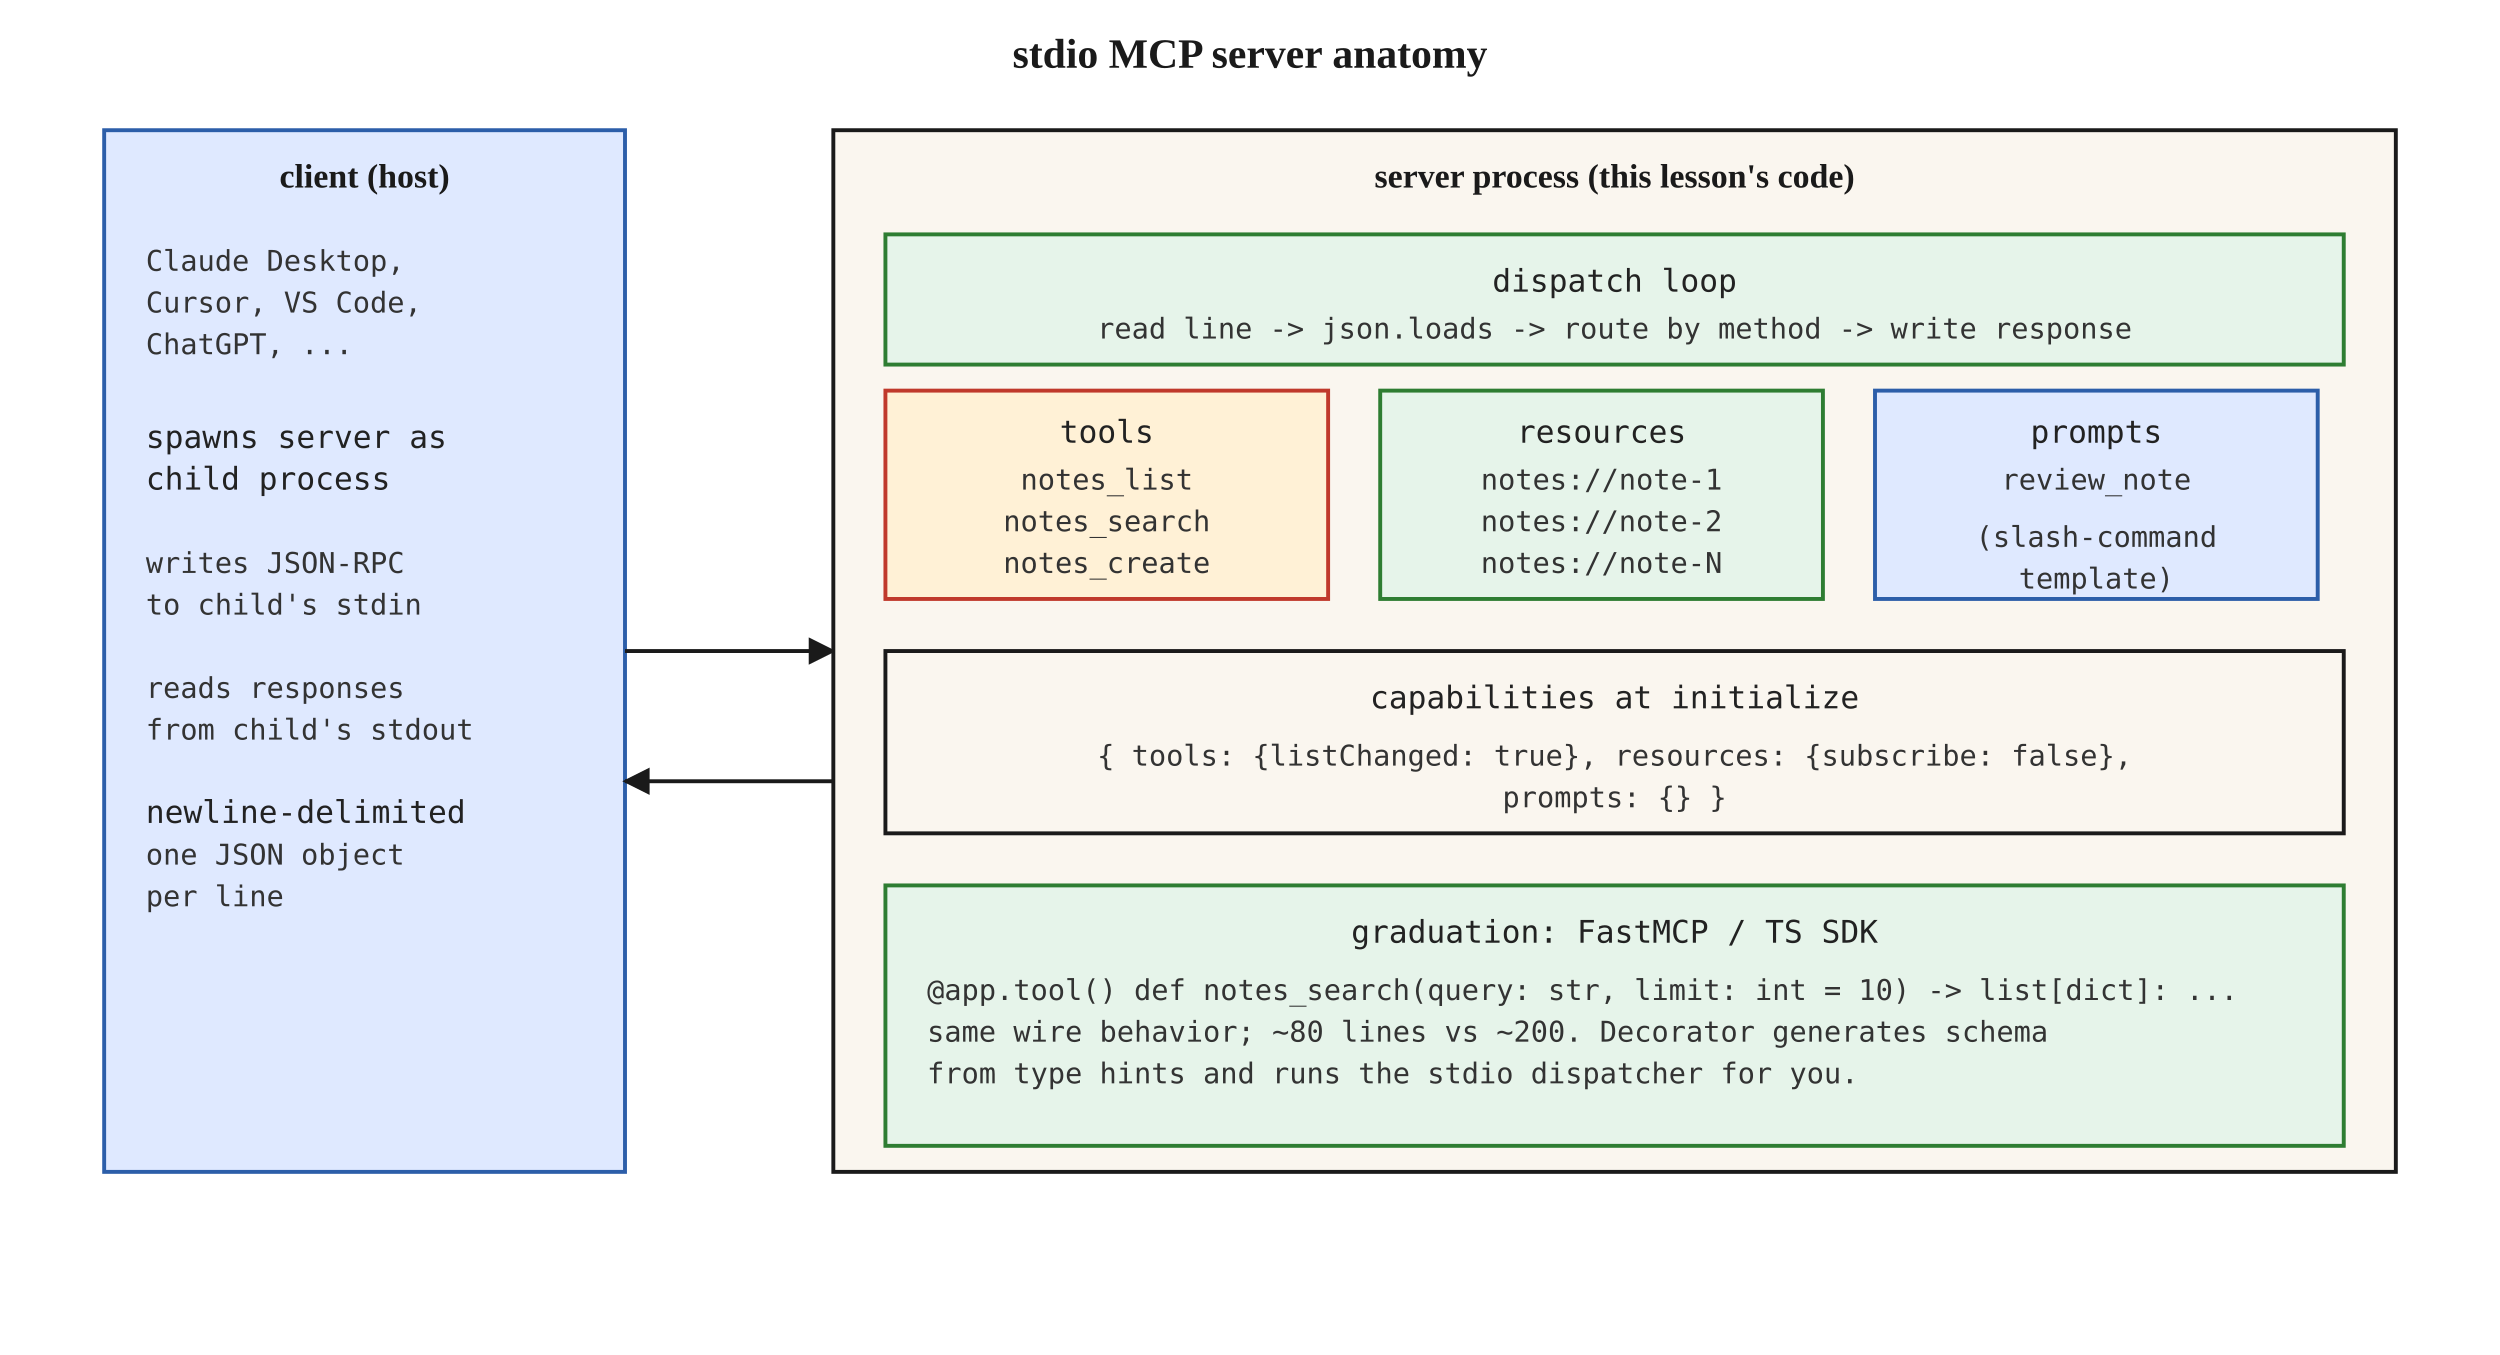
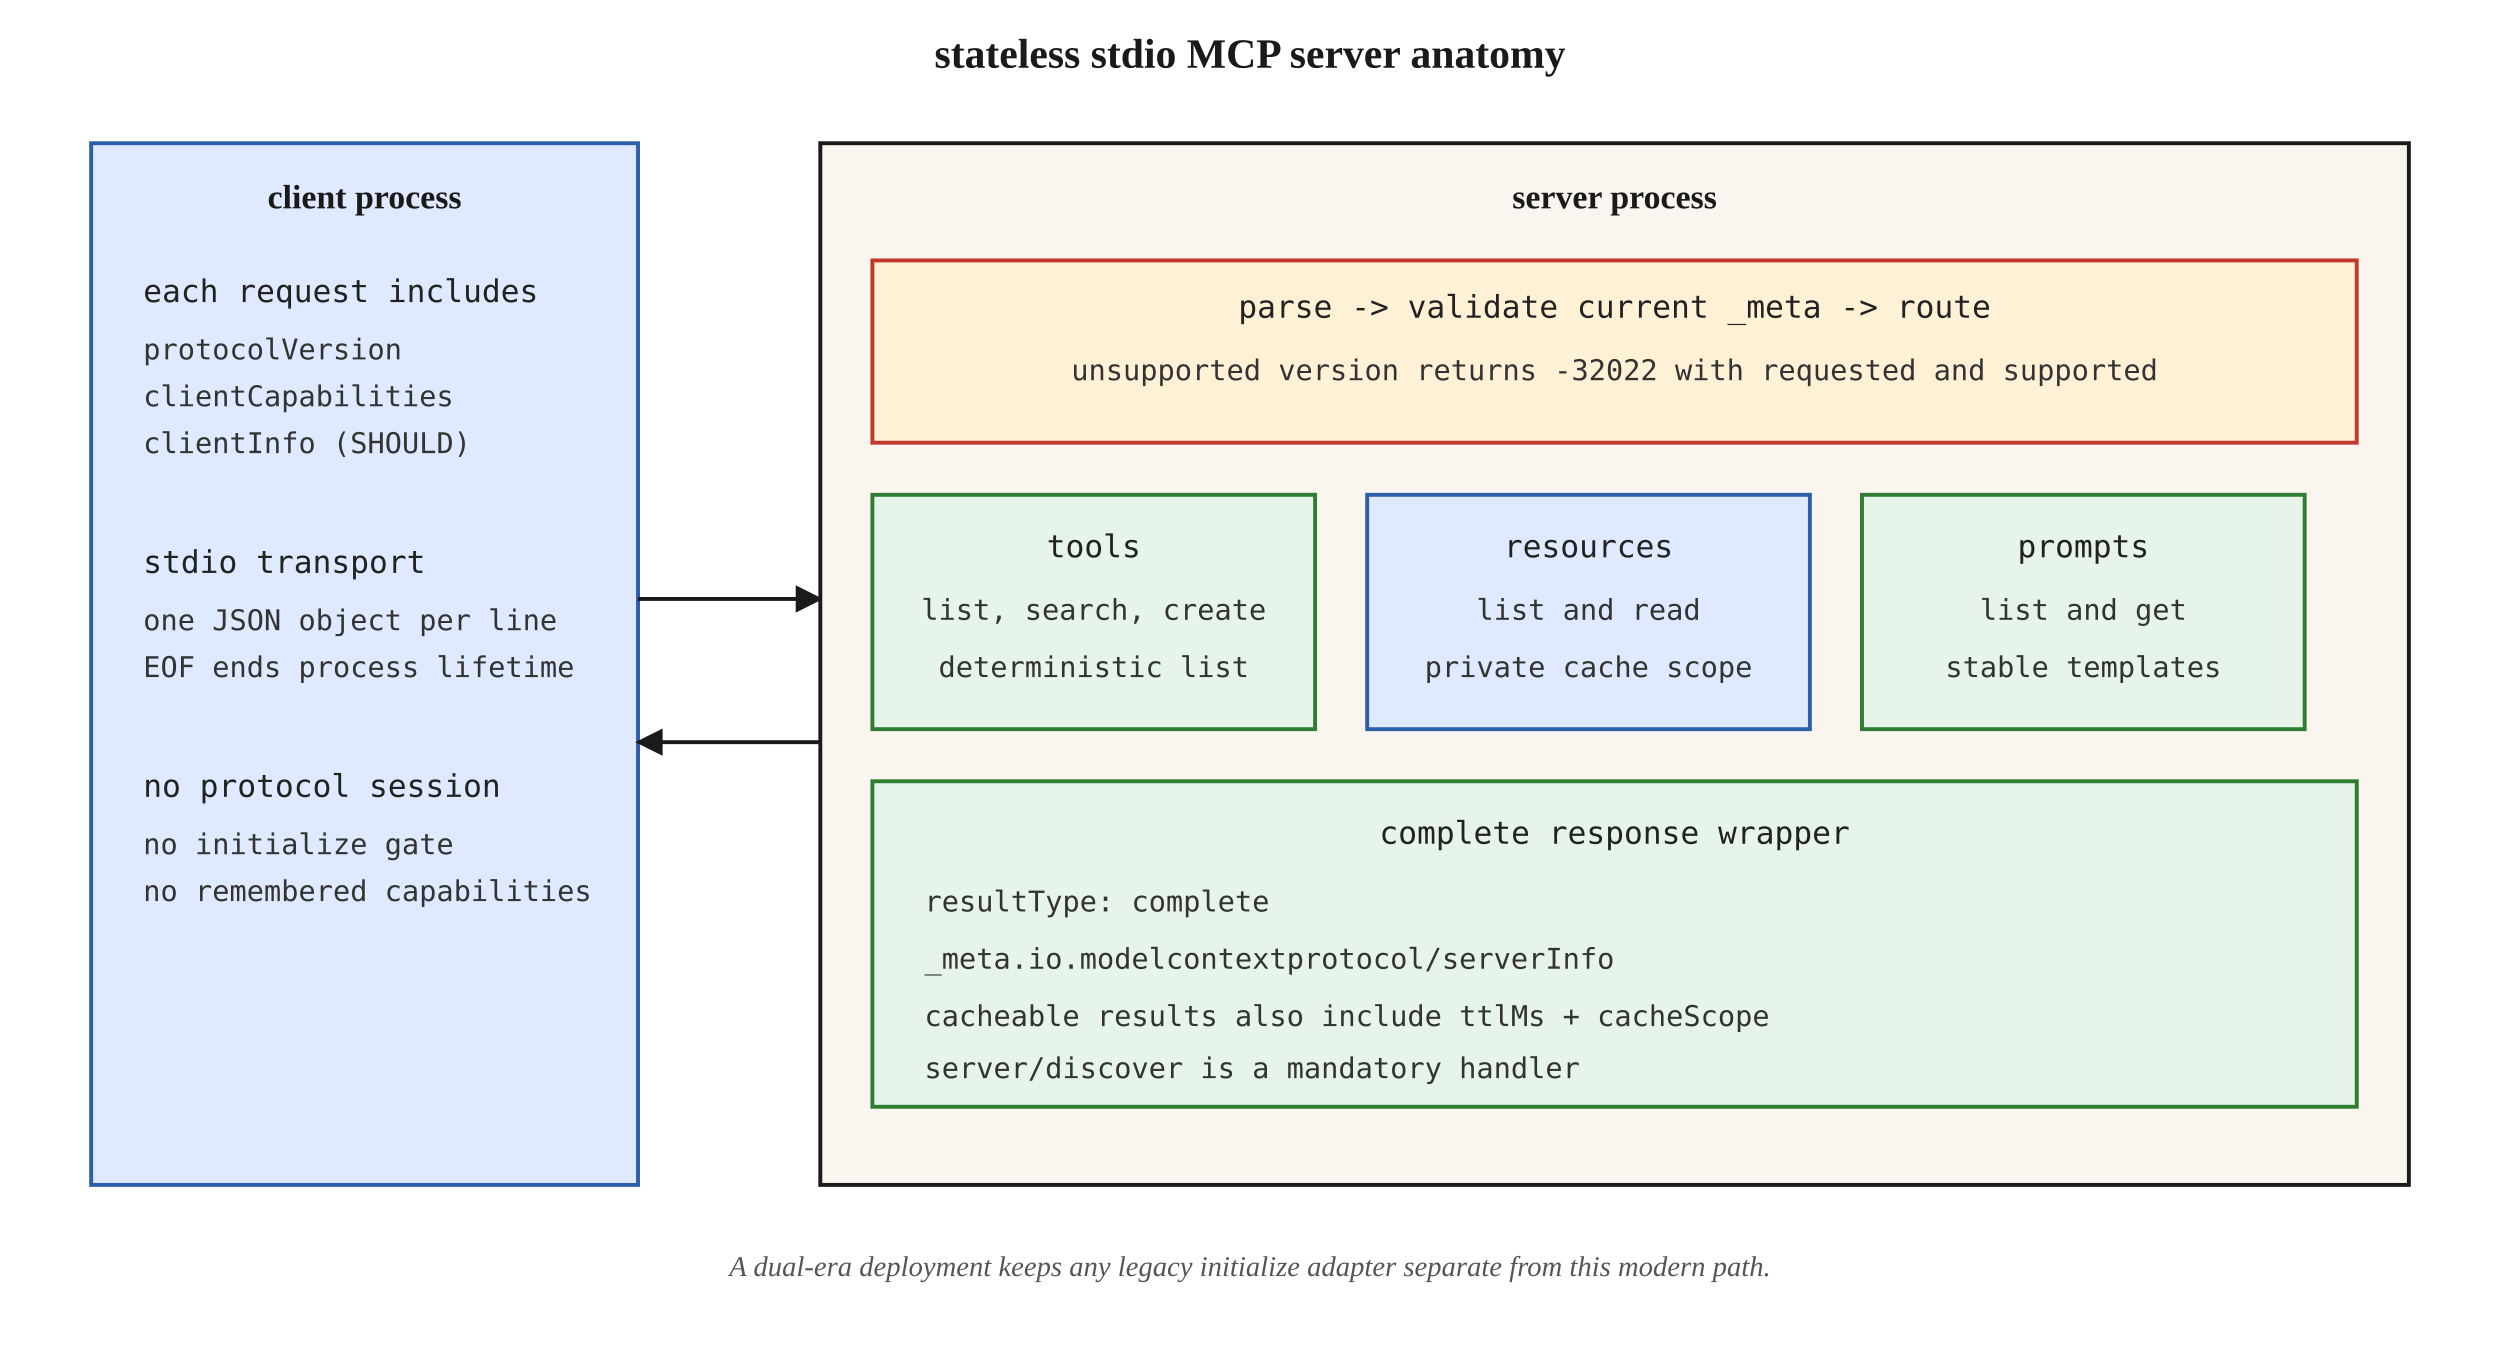
<svg xmlns="http://www.w3.org/2000/svg" viewBox="0 0 960 520" font-family="Georgia, 'Times New Roman', serif">
  <defs>
    <marker id="arrow" viewBox="0 0 10 10" refX="9" refY="5" markerWidth="7" markerHeight="7" orient="auto">
      <path d="M0,0 L10,5 L0,10 z" fill="#1a1a1a" />
    </marker>
    <style>
      .box { fill: #faf6ef; stroke: #1a1a1a; stroke-width: 1.5; }
      .cool { fill: #e6f4ea; stroke: #2e7d32; stroke-width: 1.5; }
      .cold { fill: #dfe9ff; stroke: #2c5ea9; stroke-width: 1.5; }
      .hot { fill: #fff1d6; stroke: #c0392b; stroke-width: 1.5; }
      .title { font-size: 16px; font-weight: 700; fill: #1a1a1a; }
      .head { font-size: 13px; font-weight: 700; fill: #1a1a1a; }
      .step { font-size: 12px; font-family: 'Menlo', monospace; fill: #222; }
      .small { font-size: 11px; font-family: 'Menlo', monospace; fill: #333; }
      .caption { font-size: 11px; fill: #555; font-style: italic; }
      .edge { stroke: #1a1a1a; stroke-width: 1.5; fill: none; }
    </style>
  </defs>
-   <text x="480" y="26" text-anchor="middle" class="title">stdio MCP server anatomy</text>
-   <rect x="40" y="50" width="200" height="400" class="cold" />
-   <text x="140" y="72" text-anchor="middle" class="head">client (host)</text>
-   <text x="56" y="104" class="small">Claude Desktop,</text>
-   <text x="56" y="120" class="small">Cursor, VS Code,</text>
-   <text x="56" y="136" class="small">ChatGPT, ...</text>
-   <text x="56" y="172" class="step">spawns server as</text>
-   <text x="56" y="188" class="step">child process</text>
-   <text x="56" y="220" class="small">writes JSON-RPC</text>
-   <text x="56" y="236" class="small">to child's stdin</text>
-   <text x="56" y="268" class="small">reads responses</text>
-   <text x="56" y="284" class="small">from child's stdout</text>
-   <text x="56" y="316" class="step">newline-delimited</text>
-   <text x="56" y="332" class="small">one JSON object</text>
-   <text x="56" y="348" class="small">per line</text>
-   <path d="M240,250 L320,250" class="edge" marker-end="url(#arrow)" />
-   <path d="M320,300 L240,300" class="edge" marker-end="url(#arrow)" />
-   <rect x="320" y="50" width="600" height="400" class="box" />
-   <text x="620" y="72" text-anchor="middle" class="head">server process (this lesson's code)</text>
-   <rect x="340" y="90" width="560" height="50" class="cool" />
-   <text x="620" y="112" text-anchor="middle" class="step">dispatch loop</text>
-   <text x="620" y="130" text-anchor="middle" class="small">read line -&gt; json.loads -&gt; route by method -&gt; write response</text>
-   <rect x="340" y="150" width="170" height="80" class="hot" />
-   <text x="425" y="170" text-anchor="middle" class="step">tools</text>
-   <text x="425" y="188" text-anchor="middle" class="small">notes_list</text>
-   <text x="425" y="204" text-anchor="middle" class="small">notes_search</text>
-   <text x="425" y="220" text-anchor="middle" class="small">notes_create</text>
-   <rect x="530" y="150" width="170" height="80" class="cool" />
-   <text x="615" y="170" text-anchor="middle" class="step">resources</text>
-   <text x="615" y="188" text-anchor="middle" class="small">notes://note-1</text>
-   <text x="615" y="204" text-anchor="middle" class="small">notes://note-2</text>
-   <text x="615" y="220" text-anchor="middle" class="small">notes://note-N</text>
-   <rect x="720" y="150" width="170" height="80" class="cold" />
-   <text x="805" y="170" text-anchor="middle" class="step">prompts</text>
-   <text x="805" y="188" text-anchor="middle" class="small">review_note</text>
-   <text x="805" y="210" text-anchor="middle" class="small">(slash-command</text>
-   <text x="805" y="226" text-anchor="middle" class="small">template)</text>
-   <rect x="340" y="250" width="560" height="70" class="box" />
-   <text x="620" y="272" text-anchor="middle" class="step">capabilities at initialize</text>
-   <text x="620" y="294" text-anchor="middle" class="small">{ tools: {listChanged: true}, resources: {subscribe: false},</text>
-   <text x="620" y="310" text-anchor="middle" class="small">  prompts: {} }</text>
-   <rect x="340" y="340" width="560" height="100" class="cool" />
-   <text x="620" y="362" text-anchor="middle" class="step">graduation: FastMCP / TS SDK</text>
-   <text x="356" y="384" class="small">@app.tool() def notes_search(query: str, limit: int = 10) -&gt; list[dict]: ...</text>
-   <text x="356" y="400" class="small">same wire behavior; ~80 lines vs ~200. Decorator generates schema</text>
-   <text x="356" y="416" class="small">from type hints and runs the stdio dispatcher for you.</text>
+   <text x="480" y="26" text-anchor="middle" class="title">stateless stdio MCP server anatomy</text>
+   <rect x="35" y="55" width="210" height="400" class="cold" />
+   <text x="140" y="80" text-anchor="middle" class="head">client process</text>
+   <text x="55" y="116" class="step">each request includes</text>
+   <text x="55" y="138" class="small">protocolVersion</text>
+   <text x="55" y="156" class="small">clientCapabilities</text>
+   <text x="55" y="174" class="small">clientInfo (SHOULD)</text>
+   <text x="55" y="220" class="step">stdio transport</text>
+   <text x="55" y="242" class="small">one JSON object per line</text>
+   <text x="55" y="260" class="small">EOF ends process lifetime</text>
+   <text x="55" y="306" class="step">no protocol session</text>
+   <text x="55" y="328" class="small">no initialize gate</text>
+   <text x="55" y="346" class="small">no remembered capabilities</text>
+   <path d="M245,230 L315,230" class="edge" marker-end="url(#arrow)" />
+   <path d="M315,285 L245,285" class="edge" marker-end="url(#arrow)" />
+   <rect x="315" y="55" width="610" height="400" class="box" />
+   <text x="620" y="80" text-anchor="middle" class="head">server process</text>
+   <rect x="335" y="100" width="570" height="70" class="hot" />
+   <text x="620" y="122" text-anchor="middle" class="step">parse -&gt; validate current _meta -&gt; route</text>
+   <text x="620" y="146" text-anchor="middle" class="small">unsupported version returns -32022 with requested and supported</text>
+   <rect x="335" y="190" width="170" height="90" class="cool" />
+   <text x="420" y="214" text-anchor="middle" class="step">tools</text>
+   <text x="420" y="238" text-anchor="middle" class="small">list, search, create</text>
+   <text x="420" y="260" text-anchor="middle" class="small">deterministic list</text>
+   <rect x="525" y="190" width="170" height="90" class="cold" />
+   <text x="610" y="214" text-anchor="middle" class="step">resources</text>
+   <text x="610" y="238" text-anchor="middle" class="small">list and read</text>
+   <text x="610" y="260" text-anchor="middle" class="small">private cache scope</text>
+   <rect x="715" y="190" width="170" height="90" class="cool" />
+   <text x="800" y="214" text-anchor="middle" class="step">prompts</text>
+   <text x="800" y="238" text-anchor="middle" class="small">list and get</text>
+   <text x="800" y="260" text-anchor="middle" class="small">stable templates</text>
+   <rect x="335" y="300" width="570" height="125" class="cool" />
+   <text x="620" y="324" text-anchor="middle" class="step">complete response wrapper</text>
+   <text x="355" y="350" class="small">resultType: complete</text>
+   <text x="355" y="372" class="small">_meta.io.modelcontextprotocol/serverInfo</text>
+   <text x="355" y="394" class="small">cacheable results also include ttlMs + cacheScope</text>
+   <text x="355" y="414" class="small">server/discover is a mandatory handler</text>
+   <text x="480" y="490" text-anchor="middle" class="caption">A dual-era deployment keeps any legacy initialize adapter separate from this modern path.</text>
</svg>
